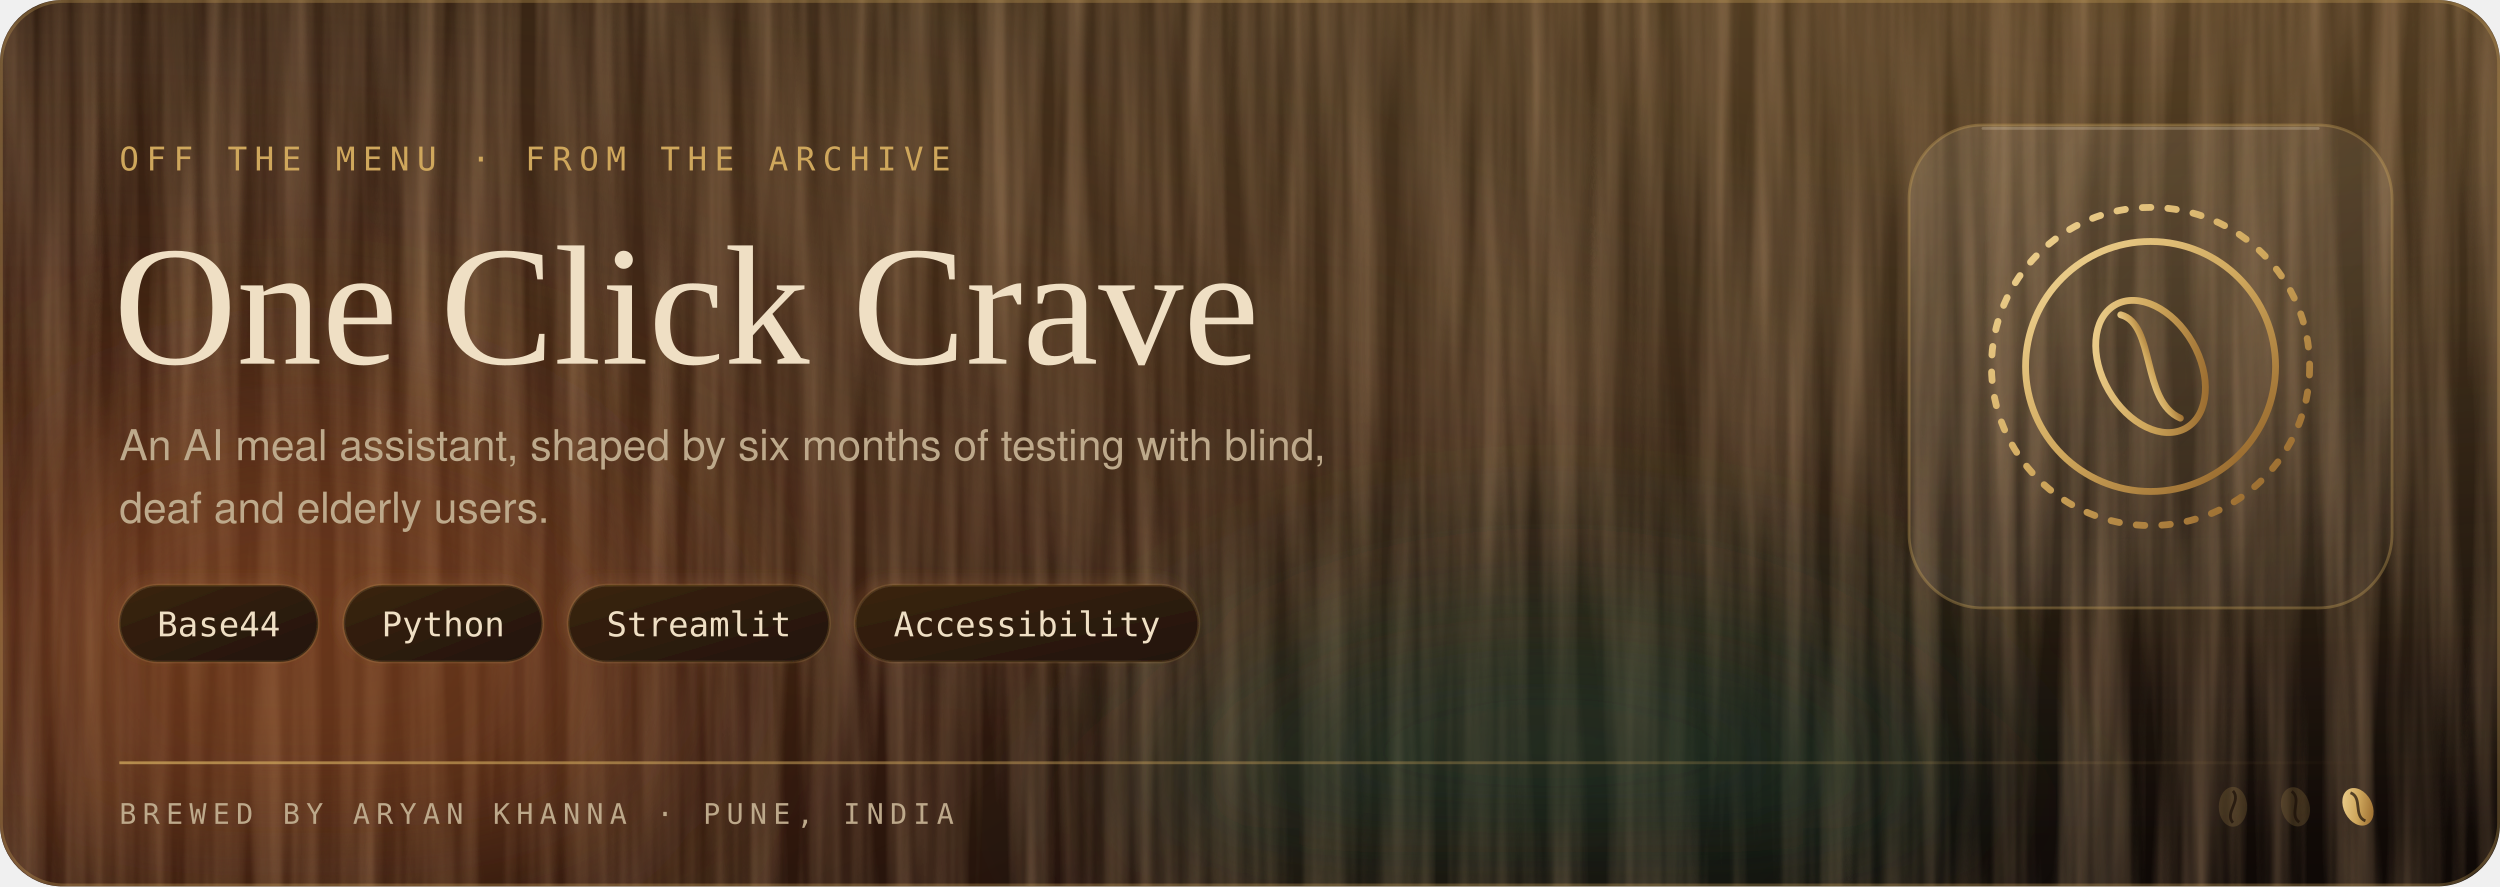
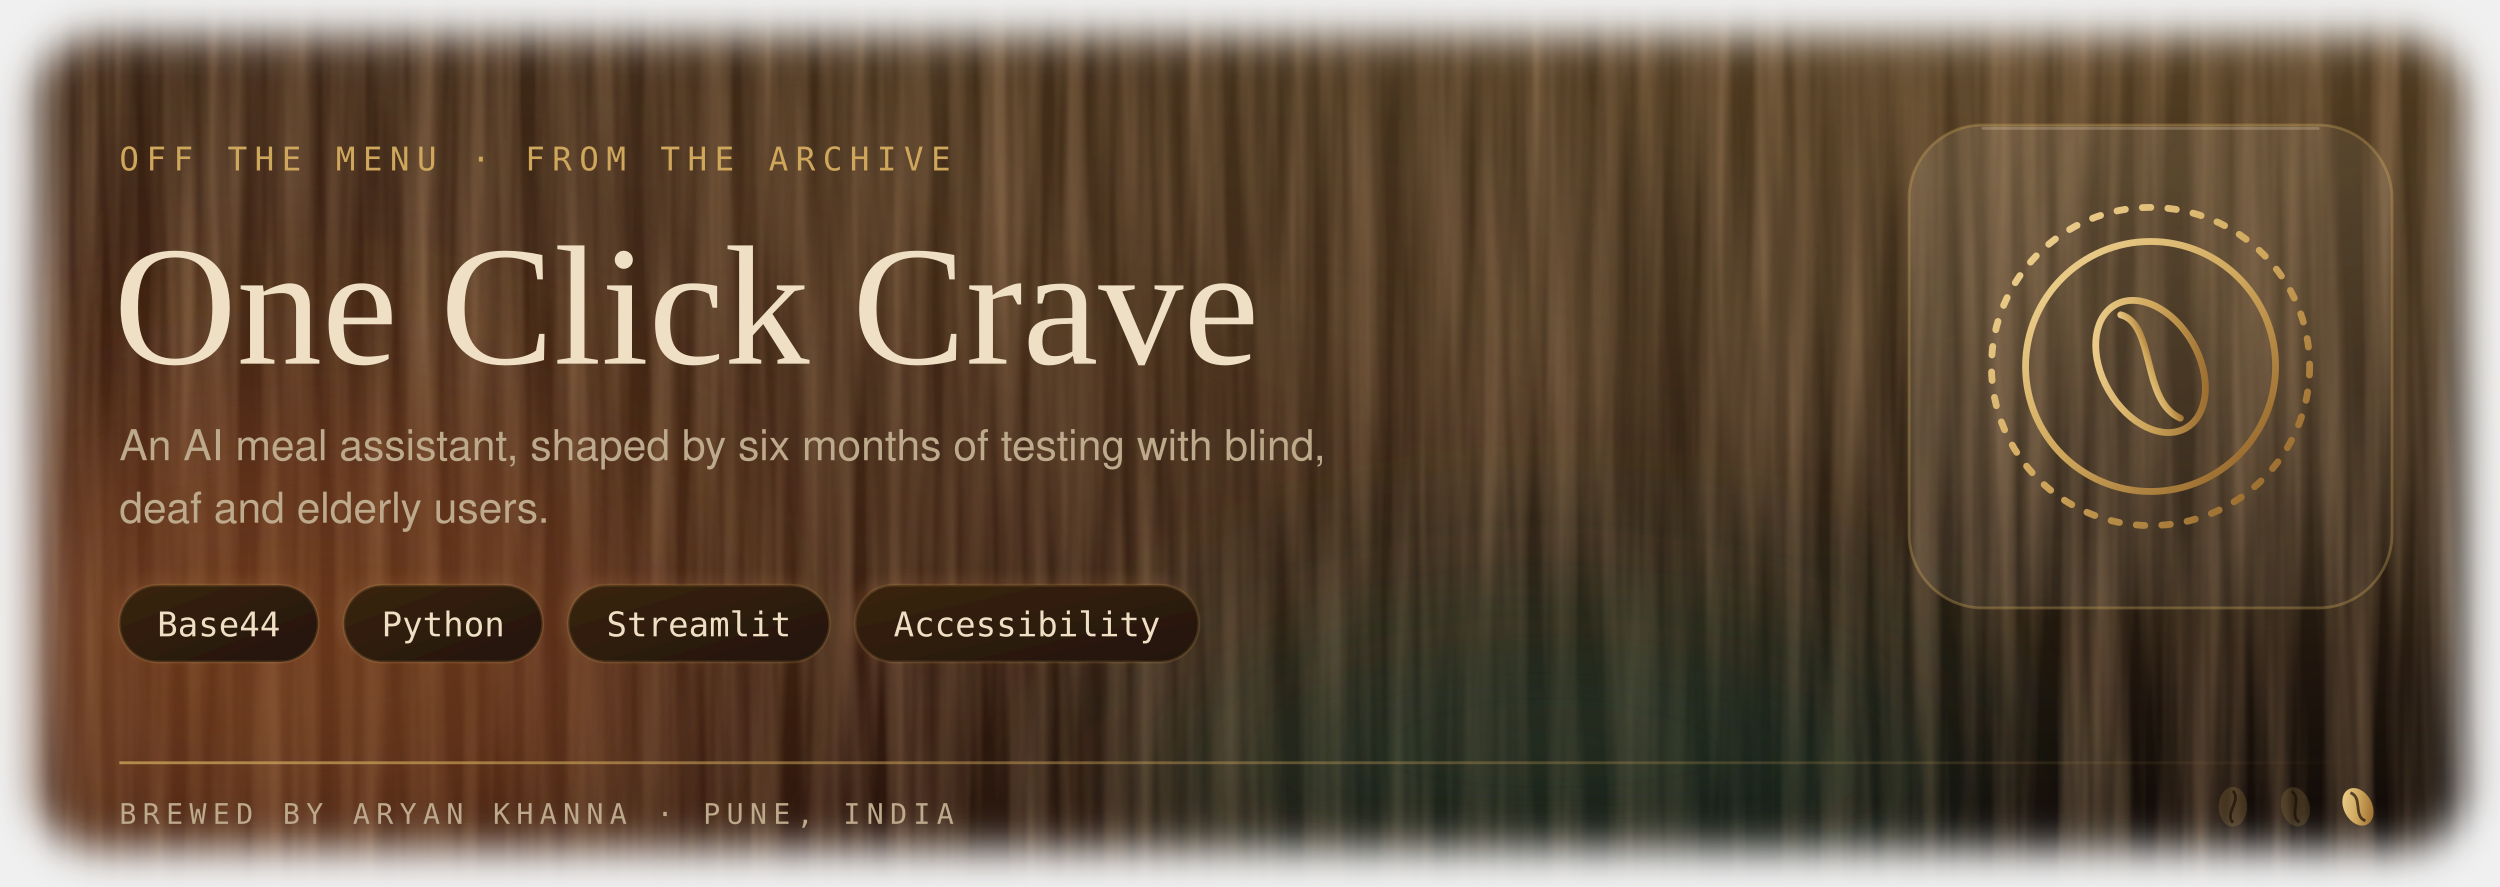
<svg xmlns="http://www.w3.org/2000/svg" viewBox="0 0 880 312" width="100%" role="img" aria-label="One Click Crave: An AI meal assistant, shaped by six months of testing with blind, deaf and elderly users.">
  <defs>
    <linearGradient id="wall" x1="0" y1="0" x2="0" y2="1">
      <stop offset="0" stop-color="#24150c" />
      <stop offset=".6" stop-color="#170e09" />
      <stop offset="1" stop-color="#0f0906" />
    </linearGradient>
    <radialGradient id="lamp" cx=".84" cy="0" r=".95">
      <stop offset="0" stop-color="#cfa75c" stop-opacity=".30" />
      <stop offset="1" stop-color="#cfa75c" stop-opacity="0" />
    </radialGradient>
    <radialGradient id="ember" cx="0" cy=".7" r=".8">
      <stop offset="0" stop-color="#7a3a1e" stop-opacity=".55" />
      <stop offset="1" stop-color="#7a3a1e" stop-opacity="0" />
    </radialGradient>
    <linearGradient id="glass" x1="0" y1="0" x2="1" y2="1">
      <stop offset="0" stop-color="#efdfc4" stop-opacity=".13" />
      <stop offset="1" stop-color="#efdfc4" stop-opacity=".03" />
    </linearGradient>
    <linearGradient id="green" x1="0" y1="0" x2="1" y2="1">
      <stop offset="0" stop-color="#1d4435" stop-opacity=".85" />
      <stop offset="1" stop-color="#efdfc4" stop-opacity=".04" />
    </linearGradient>
    <linearGradient id="brass" x1="0" y1="0" x2="1" y2="1">
      <stop offset="0" stop-color="#f3d898" />
      <stop offset=".5" stop-color="#cfa75c" />
      <stop offset="1" stop-color="#8a5a22" />
    </linearGradient>
    <linearGradient id="neo" x1="0" y1="0" x2="1" y2="1">
      <stop offset="0" stop-color="#3a2411" />
      <stop offset="1" stop-color="#22140b" />
    </linearGradient>
    <linearGradient id="fade" x1="0" y1="0" x2="1" y2="0">
      <stop offset="0" stop-color="#cfa75c" stop-opacity=".75" />
      <stop offset="1" stop-color="#cfa75c" stop-opacity="0" />
    </linearGradient>
    <filter id="grain" x="0" y="0" width="100%" height="100%">
      <feTurbulence type="fractalNoise" baseFrequency=".11 .005" numOctaves="3" seed="7" />
      <feColorMatrix values="0 0 0 0 .62  0 0 0 0 .38  0 0 0 0 .2  1.4 0 0 0 -.42" />
    </filter>
    <filter id="blur" x="-60%" y="-60%" width="220%" height="220%">
      <feGaussianBlur stdDeviation="36" />
    </filter>
+     <filter id="soft" x="-10%" y="-20%" width="120%" height="140%">
+       <feGaussianBlur stdDeviation="7" />
+     </filter>
    <filter id="lift" x="-20%" y="-40%" width="140%" height="190%">
      <feDropShadow dx="3" dy="4" stdDeviation="4" flood-color="#000" flood-opacity=".6" />
      <feDropShadow dx="-2" dy="-2" stdDeviation="2.5" flood-color="#96623a" flood-opacity=".26" />
    </filter>
+     <mask id="feather">
+       <rect x="13" y="13" width="854" height="286" rx="22" fill="#fff" filter="url(#soft)" />
+     </mask>
    <clipPath id="clip">
      <rect width="880" height="312" rx="22" />
    </clipPath>
  </defs>
-   <g clip-path="url(#clip)">
+   <g mask="url(#feather)">
    <rect width="880" height="312" fill="url(#wall)" />
    <rect width="880" height="312" fill="url(#ember)" />
    <rect width="880" height="312" fill="url(#lamp)" />
    <rect width="880" height="312" filter="url(#grain)" opacity=".5" />
    <ellipse cx="106" cy="234" rx="130" ry="90" fill="#8a4a22" opacity=".5" filter="url(#blur)">
      <animateTransform attributeName="transform" type="translate" values="0 0;34 -18;-18 12;0 0" dur="24s" repeatCount="indefinite" />
    </ellipse>
    <ellipse cx="546" cy="296" rx="150" ry="80" fill="#1d4435" opacity=".55" filter="url(#blur)">
      <animateTransform attributeName="transform" type="translate" values="0 0;-40 -14;22 10;0 0" dur="29s" repeatCount="indefinite" />
    </ellipse>
  </g>
-   <rect x=".5" y=".5" width="879" height="311" rx="22" fill="none" stroke="#cfa75c" stroke-opacity=".3" />
  <text x="42" y="60" font-family="'SF Mono',Menlo,Consolas,'DejaVu Sans Mono',monospace" font-size="11.5" fill="#cfa75c" letter-spacing="2.6">OFF THE MENU · FROM THE ARCHIVE</text>
  <text x="40" y="128" font-family="'Bodoni 72','Bodoni MT',Didot,'Playfair Display',Georgia,'Times New Roman',serif" font-size="60" fill="#efdfc4">One Click Crave</text>
  <text x="42" y="162" font-family="'Helvetica Neue',Helvetica,Arial,sans-serif" font-size="15" fill="#bda98b">An AI meal assistant, shaped by six months of testing with blind,</text>
  <text x="42" y="184" font-family="'Helvetica Neue',Helvetica,Arial,sans-serif" font-size="15" fill="#bda98b">deaf and elderly users.</text>
  <g filter="url(#lift)">
    <rect x="42" y="206" width="70" height="27" rx="13.5" fill="url(#neo)" stroke="#cfa75c" stroke-opacity=".16" />
  </g>
  <text x="77.0" y="224" font-family="'SF Mono',Menlo,Consolas,'DejaVu Sans Mono',monospace" font-size="12" fill="#efdfc4" text-anchor="middle">Base44</text>
  <g filter="url(#lift)">
    <rect x="121" y="206" width="70" height="27" rx="13.5" fill="url(#neo)" stroke="#cfa75c" stroke-opacity=".16" />
  </g>
  <text x="156.0" y="224" font-family="'SF Mono',Menlo,Consolas,'DejaVu Sans Mono',monospace" font-size="12" fill="#efdfc4" text-anchor="middle">Python</text>
  <g filter="url(#lift)">
    <rect x="200" y="206" width="92" height="27" rx="13.5" fill="url(#neo)" stroke="#cfa75c" stroke-opacity=".16" />
  </g>
  <text x="246.0" y="224" font-family="'SF Mono',Menlo,Consolas,'DejaVu Sans Mono',monospace" font-size="12" fill="#efdfc4" text-anchor="middle">Streamlit</text>
  <g filter="url(#lift)">
    <rect x="301" y="206" width="121" height="27" rx="13.5" fill="url(#neo)" stroke="#cfa75c" stroke-opacity=".16" />
  </g>
  <text x="361.5" y="224" font-family="'SF Mono',Menlo,Consolas,'DejaVu Sans Mono',monospace" font-size="12" fill="#efdfc4" text-anchor="middle">Accessibility</text>
  <rect x="672" y="44" width="170" height="170" rx="26" fill="url(#glass)" stroke="#cfa75c" stroke-opacity=".34" />
  <path d="M698 45.2 H816" stroke="#fff0d2" stroke-opacity=".22" stroke-linecap="round" />
  <g transform="translate(672,44)">
    <g fill="none" stroke="url(#brass)" stroke-width="2.4" stroke-linecap="round" stroke-linejoin="round">
      <circle cx="85" cy="85" r="56" stroke-dasharray="3 6" />
      <circle cx="85" cy="85" r="44" />
      <g transform="translate(85,85) rotate(-30)">
        <ellipse rx="17" ry="25" />
        <path d="M0 -21c9 9 -9 30 0 42" />
      </g>
    </g>
  </g>
  <rect x="42" y="268" width="796" height="1" fill="url(#fade)" />
  <text x="42" y="290" font-family="'SF Mono',Menlo,Consolas,'DejaVu Sans Mono',monospace" font-size="10" fill="#bda98b" letter-spacing="2.2">BREWED BY ARYAN KHANNA · PUNE, INDIA</text>
  <g transform="translate(830,284) rotate(-28)">
    <ellipse rx="5.0" ry="7" fill="url(#brass)" />
    <path d="M0 -5.6c3.1 3.5 -3.1 7.7 0 11.2" fill="none" stroke="#1a0f08" stroke-opacity=".7" stroke-width="1" />
  </g>
  <g transform="translate(808,284) rotate(-14)">
    <ellipse rx="5.0" ry="7" fill="#cfa75c" fill-opacity=".18" />
    <path d="M0 -5.6c3.1 3.5 -3.1 7.7 0 11.2" fill="none" stroke="#1a0f08" stroke-opacity=".7" stroke-width="1" />
  </g>
  <g transform="translate(786,284) rotate(0)">
    <ellipse rx="5.0" ry="7" fill="#cfa75c" fill-opacity=".18" />
    <path d="M0 -5.6c3.1 3.5 -3.1 7.7 0 11.2" fill="none" stroke="#1a0f08" stroke-opacity=".7" stroke-width="1" />
  </g>
</svg>
